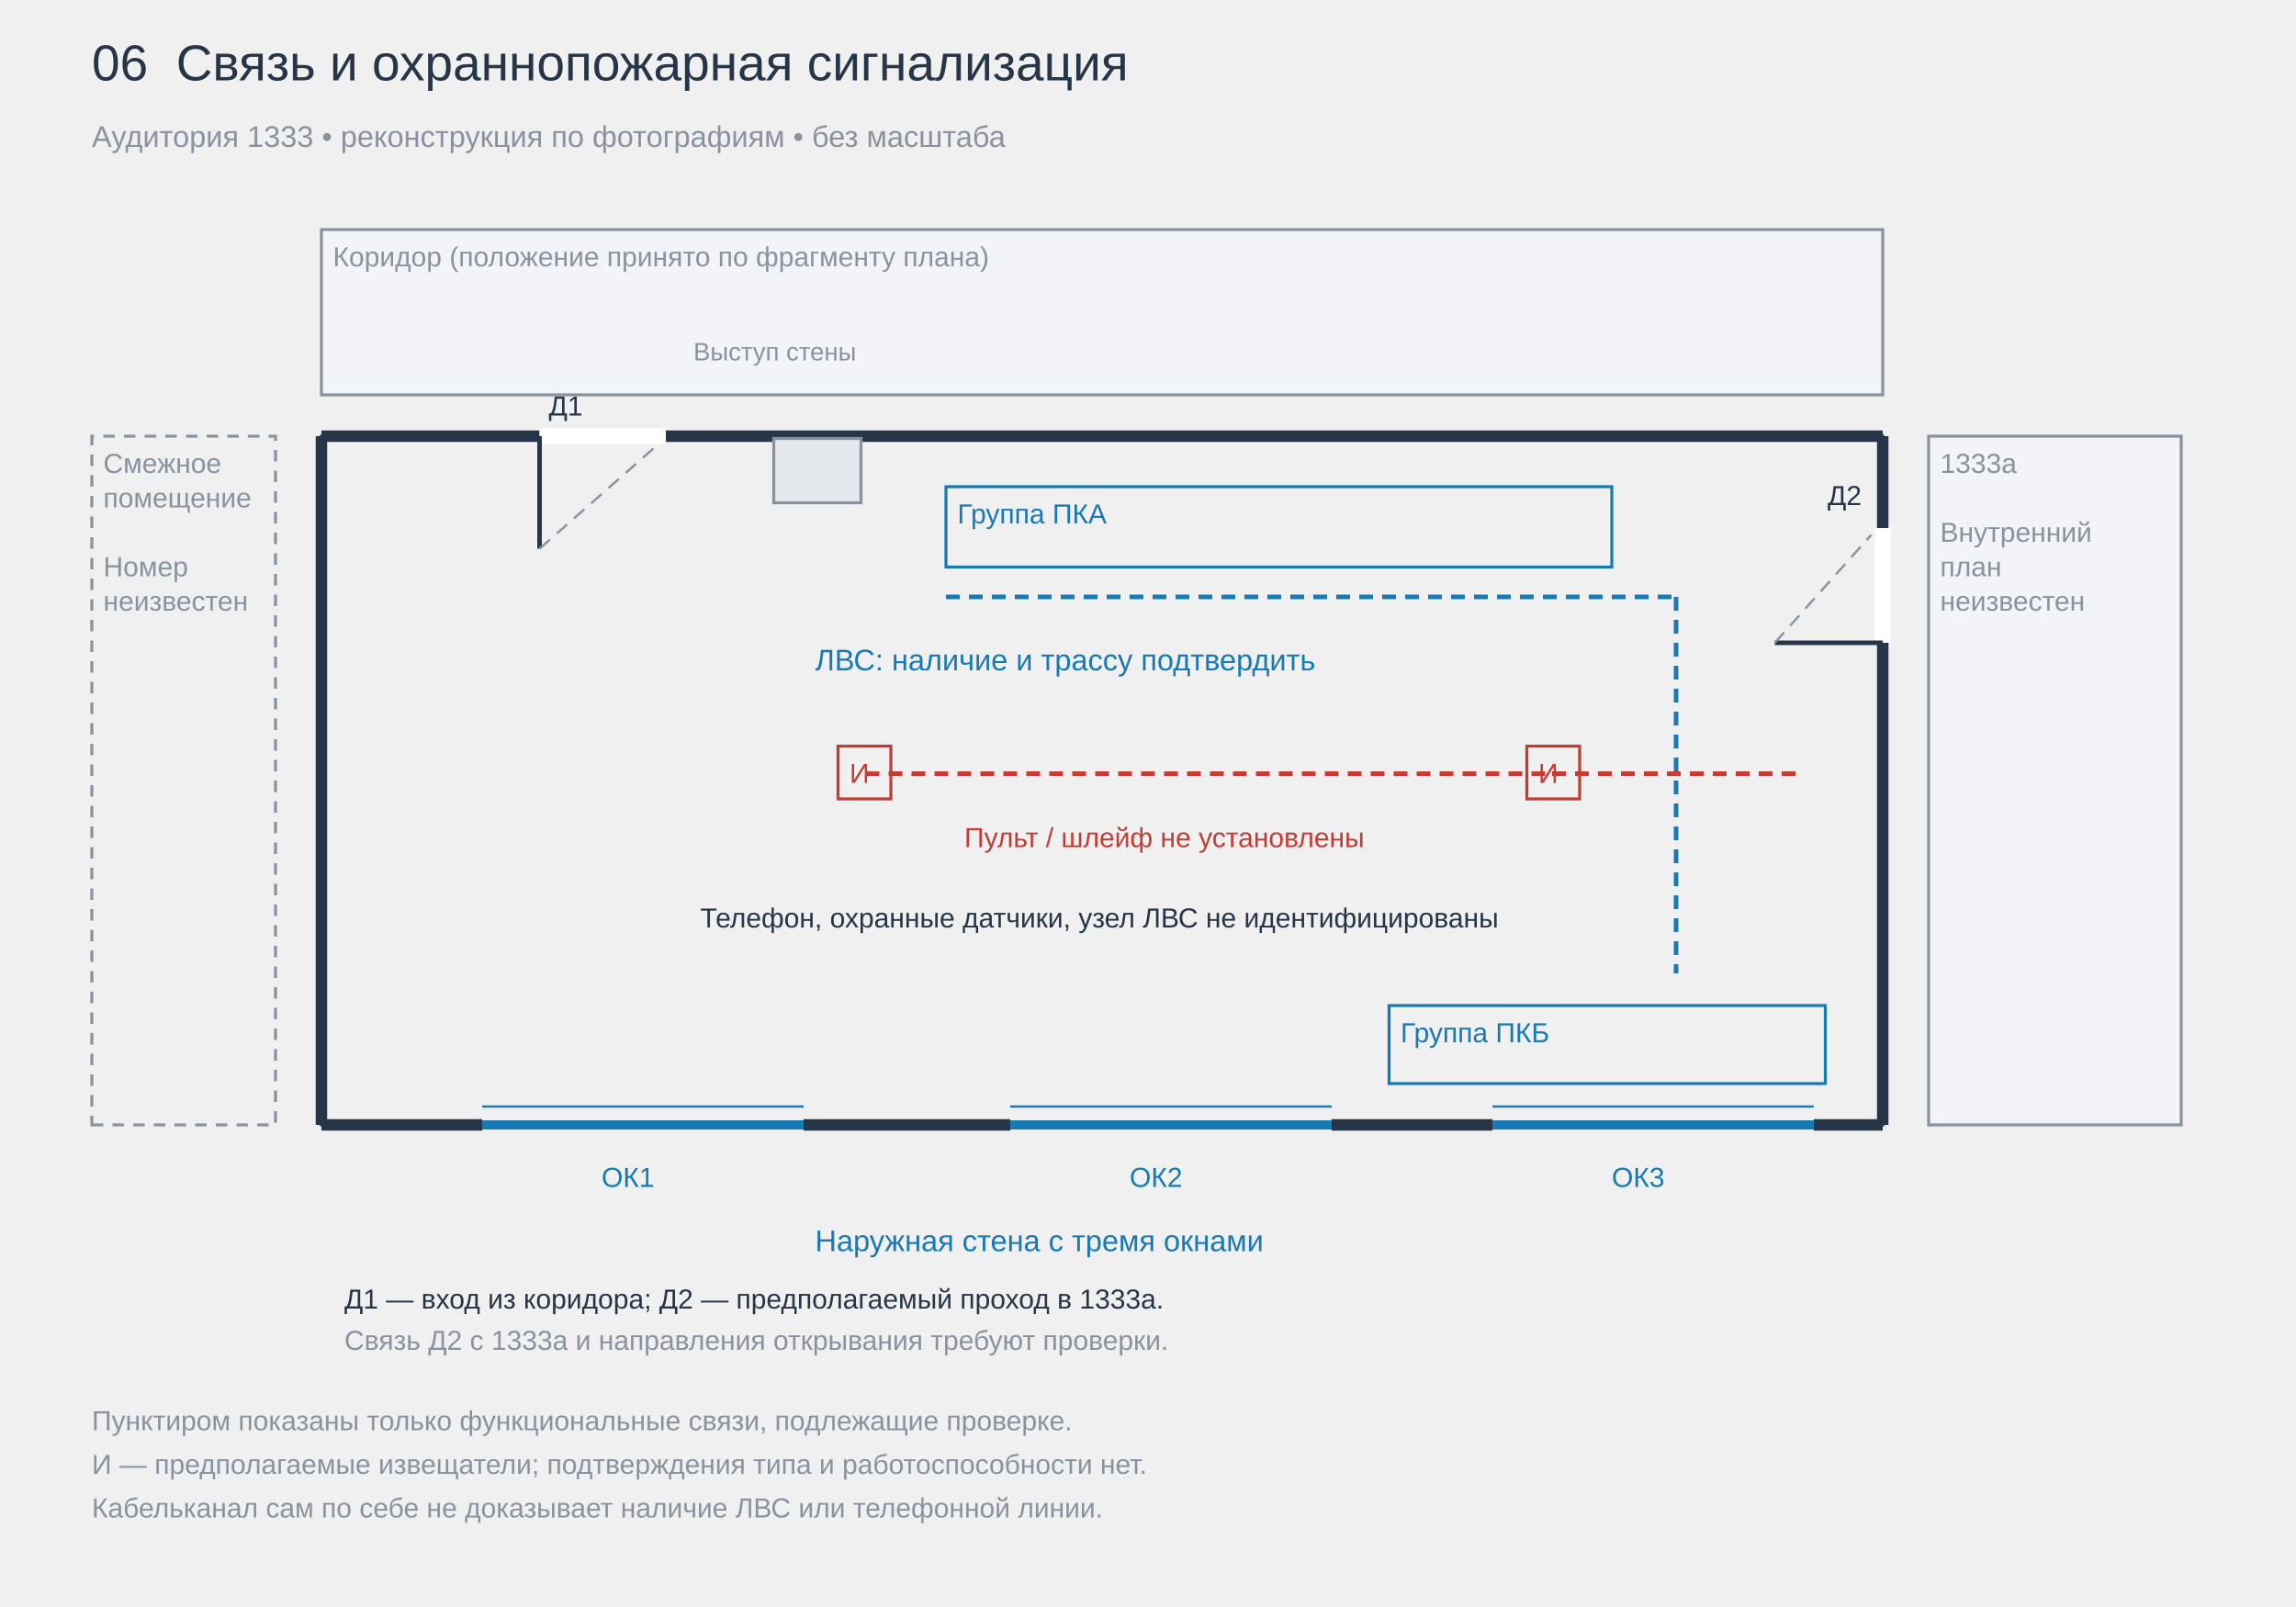
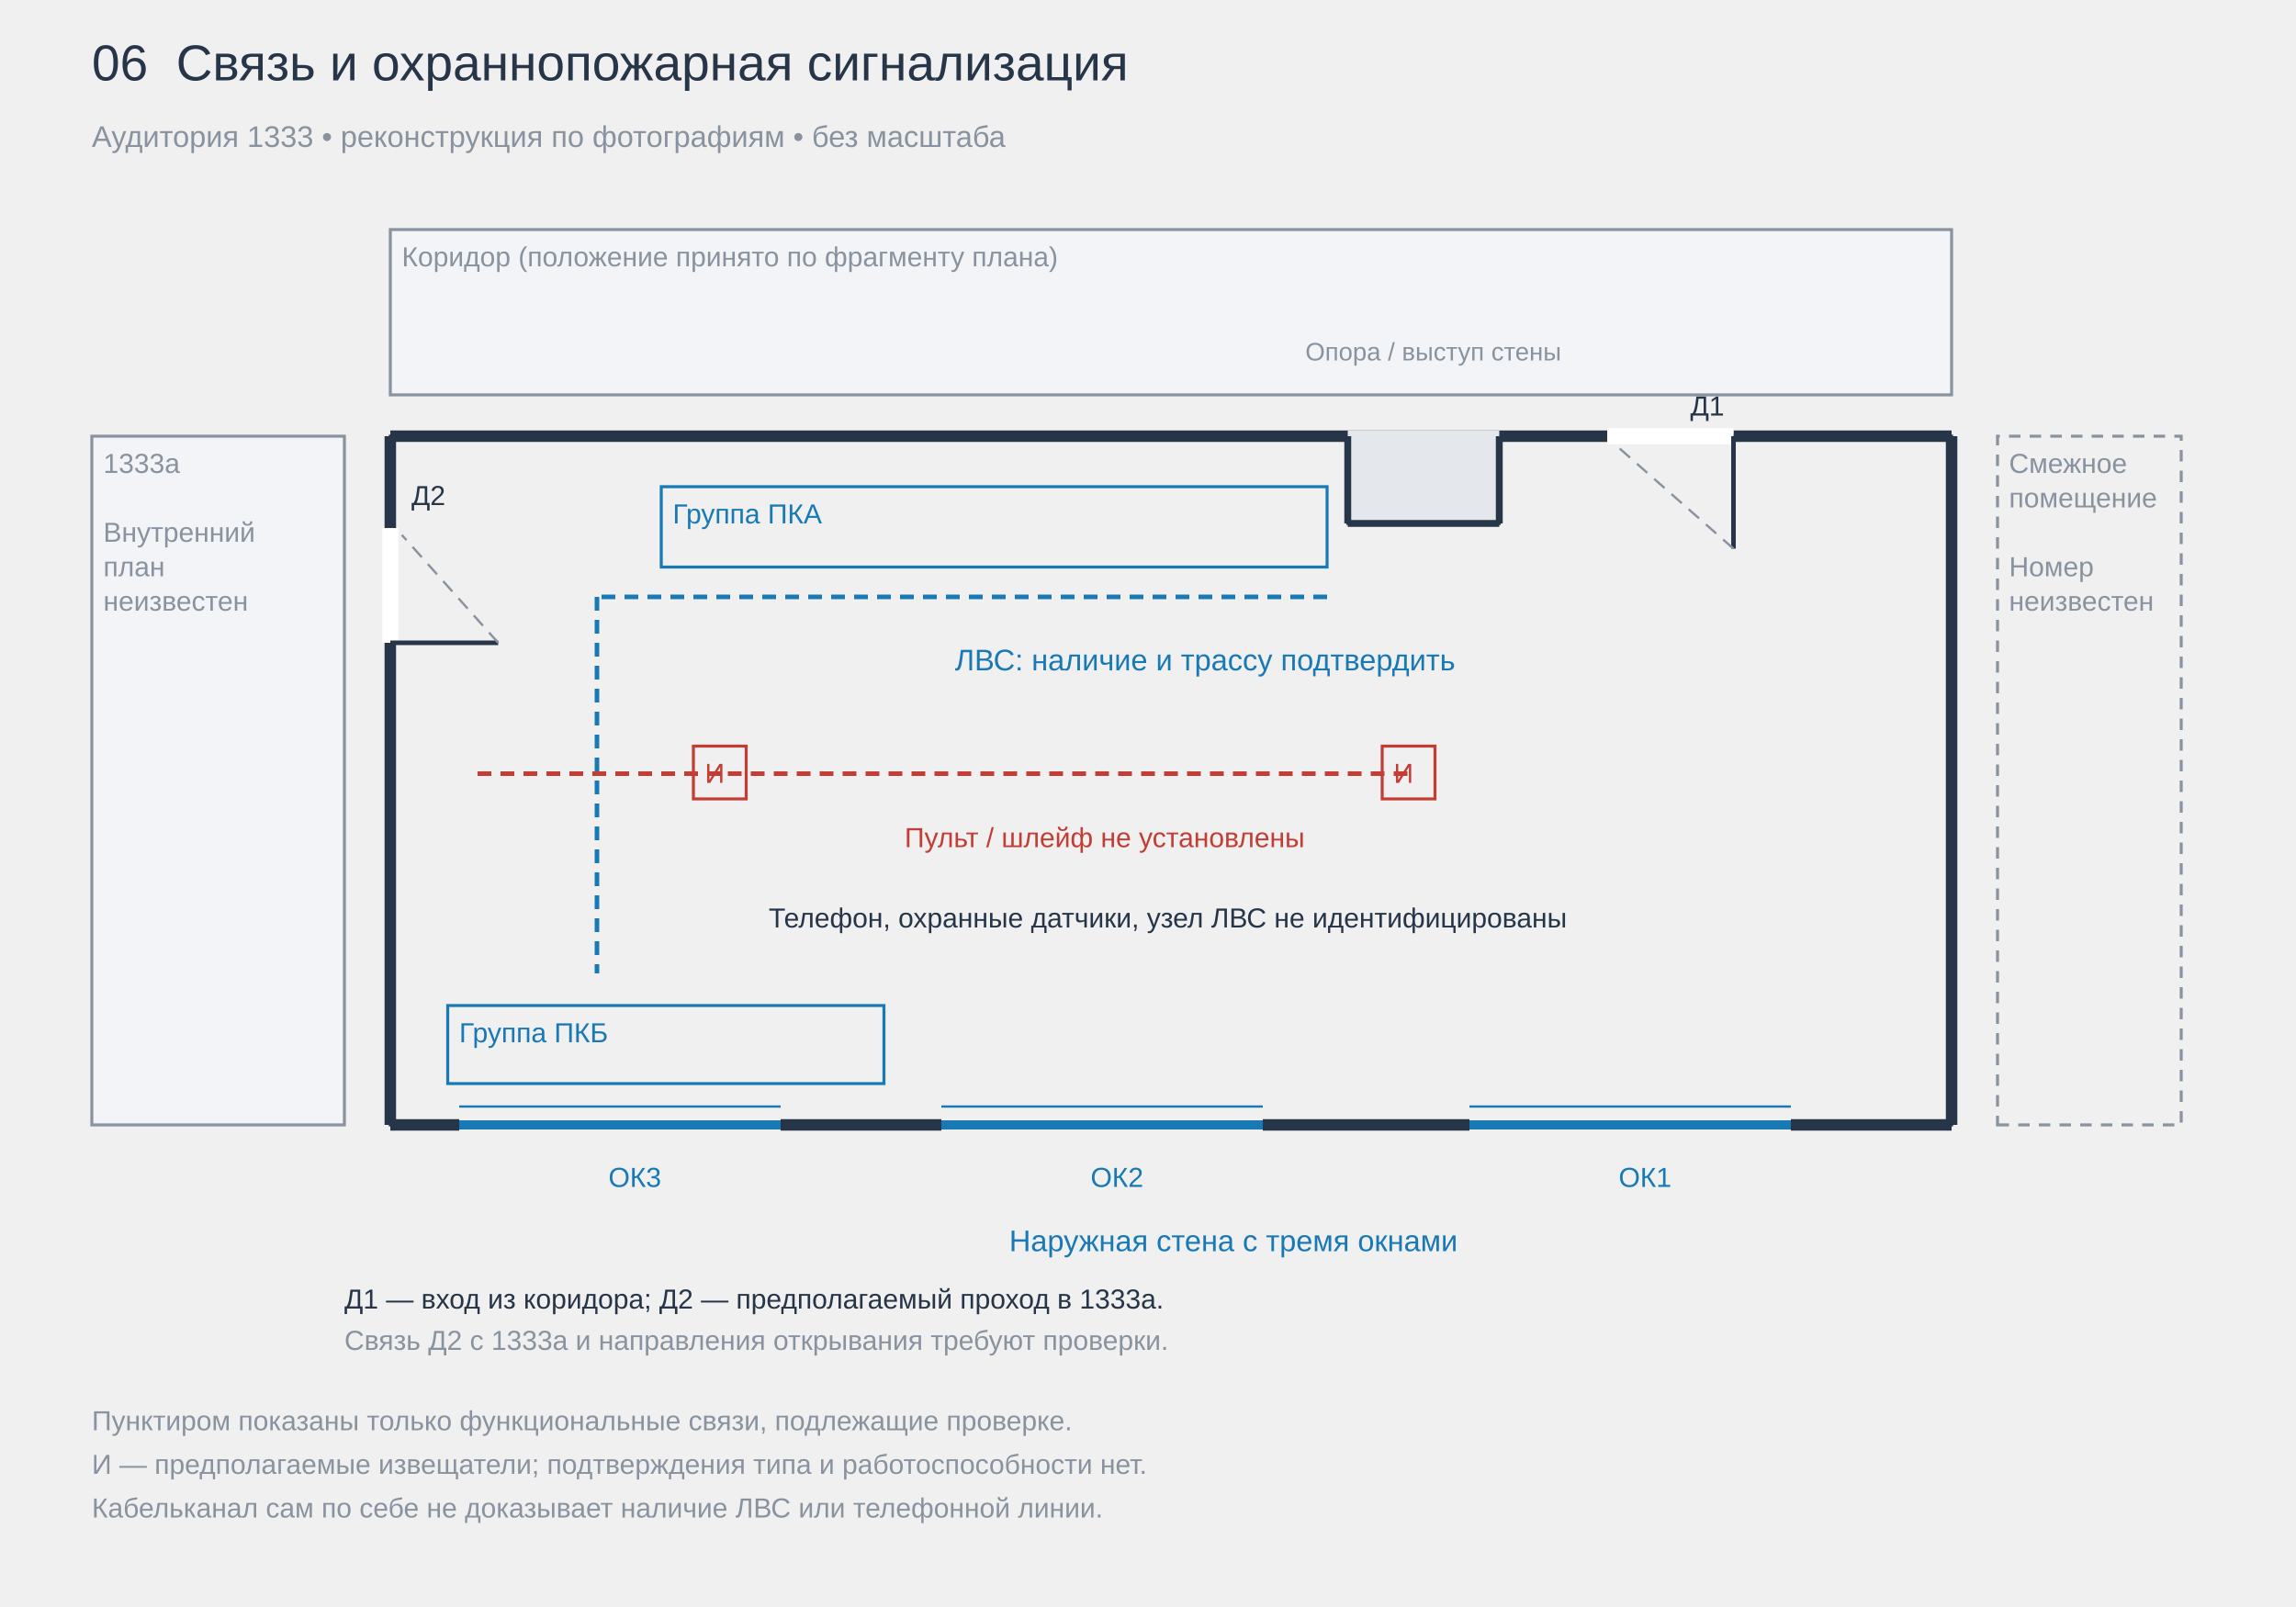
<svg xmlns="http://www.w3.org/2000/svg" version="1.1" width="1000" height="700" viewBox="0 0 1000 700">
  <text fill="#263547" xml:space="preserve" transform="matrix(1 0 -0 1 0 700)" font-size="22" font-family="Arial">
    <tspan y="-665" x="40 52.232 64.464 70.558 76.652 92.536 104.218 116.12 126.196 137.636 143.73 156.006 162.1 174.332 185.332 197.564 209.796 221.94 234.084 246.316 253.642 265.544 277.776 292.472 304.704 316.936 329.08 341.312 353.214 359.308 370.308 382.584 390.592 402.736 414.968 427.794 440.07 450.146 462.378 474.962 487.238">06  Связь и охранно­пожарная сигнализация</tspan>
  </text>
  <text fill="#89939f" xml:space="preserve" transform="matrix(1 0 -0 1 0 700)" font-size="13" font-family="Arial">
    <tspan y="-636" x="40 48.658 55.158 62.737 69.991 75.945 83.173 90.401 97.655 104.688 108.289 115.517 119.846 127.074 134.302 141.53 145.131 149.681 153.282 160.51 167.738 173.419 180.647 187.823 194.323 200.277 207.505 214.005 219.686 227.122 234.376 241.409 245.01 252.043 259.271 262.872 273.558 280.786 286.74 293.968 298.7 305.928 313.156 323.842 331.096 338.129 347.06 350.661 355.211 358.812 366.248 373.476 379.43 383.031 391.962 399.19 405.69 416.116 422.07 429.298 436.734">Аудитория 1­333 • реконструкция по фотографиям • без масштаба</tspan>
  </text>
-   <path transform="matrix(1,0,0,-1,0,700)" d="M140 528H820V600H140Z" fill="#f2f4f7" />
-   <path transform="matrix(1,0,0,-1,0,700)" stroke-width="1.3" stroke-linecap="butt" stroke-miterlimit="10" stroke-linejoin="miter" fill="none" stroke="#89939f" d="M140 528H820V600H140Z" />
+   <path transform="matrix(1,0,0,-1,0,700)" d="M170 528H850V600H170Z" fill="#f2f4f7" />
+   <path transform="matrix(1,0,0,-1,0,700)" stroke-width="1.3" stroke-linecap="butt" stroke-miterlimit="10" stroke-linejoin="miter" fill="none" stroke="#89939f" d="M170 528H850V600H170Z" />
  <text fill="#89939f" xml:space="preserve" transform="matrix(1 0 -0 1 0 700)" font-size="12" font-family="Arial">
-     <tspan y="-584" x="145 151.984 158.656 165.328 172.024 179.02 185.692 192.364 195.688 199.684 206.176 212.848 219.844 226.516 234.532 241.204 247.828 254.524 261.196 264.52 271.012 277.684 284.38 291.004 297.496 302.992 309.664 312.988 319.48 326.152 329.476 339.34 346.012 352.684 357.052 365.296 371.968 378.592 384.088 390.088 393.412 399.904 406.9 413.572 420.196 426.868">Коридор (положение принято по фрагменту плана)</tspan>
+     <tspan y="-584" x="175 181.984 188.656 195.328 202.024 209.02 215.692 222.364 225.688 229.684 236.176 242.848 249.844 256.516 264.532 271.204 277.828 284.524 291.196 294.52 301.012 307.684 314.38 321.004 327.496 332.992 339.664 342.988 349.48 356.152 359.476 369.34 376.012 382.684 387.052 395.296 401.968 408.592 414.088 420.088 423.412 429.904 436.9 443.572 450.196 456.868">Коридор (положение принято по фрагменту плана)</tspan>
  </text>
-   <path transform="matrix(1,0,0,-1,0,700)" d="M840 210H950V510H840Z" fill="#f2f4f7" />
-   <path transform="matrix(1,0,0,-1,0,700)" stroke-width="1.3" stroke-linecap="butt" stroke-miterlimit="10" stroke-linejoin="miter" fill="none" stroke="#89939f" d="M840 210H950V510H840Z" />
+   <path transform="matrix(1,0,0,-1,0,700)" d="M40 210H150V510H40Z" fill="#f2f4f7" />
+   <path transform="matrix(1,0,0,-1,0,700)" stroke-width="1.3" stroke-linecap="butt" stroke-miterlimit="10" stroke-linejoin="miter" fill="none" stroke="#89939f" d="M40 210H150V510H40Z" />
  <text fill="#89939f" xml:space="preserve" transform="matrix(1 0 -0 1 0 700)" font-size="12" font-family="Arial">
-     <tspan y="-494" x="845 851.672 855.668 862.34 869.012 875.684">1­333а</tspan>
+     <tspan y="-494" x="45 51.672 55.668 62.34 69.012 75.684">1­333а</tspan>
  </text>
  <text fill="#89939f" xml:space="preserve" transform="matrix(1 0 -0 1 0 700)" font-size="12" font-family="Arial">
-     <tspan y="-464" x="845 852.992 859.616 865.616 871.112 877.784 884.456 891.08 897.704 904.4">Внутренний</tspan>
+     <tspan y="-464" x="45 52.992 59.616 65.616 71.112 77.784 84.456 91.08 97.704 104.4">Внутренний</tspan>
  </text>
  <text fill="#89939f" xml:space="preserve" transform="matrix(1 0 -0 1 0 700)" font-size="12" font-family="Arial">
-     <tspan y="-449" x="845 851.492 858.488 865.16">план</tspan>
-   </text>
-   <text fill="#89939f" xml:space="preserve" transform="matrix(1 0 -0 1 0 700)" font-size="12" font-family="Arial">
-     <tspan y="-434" x="845 851.624 858.296 864.992 870.488 876.86 883.532 889.532 895.028 901.7">неизвестен</tspan>
-   </text>
-   <path transform="matrix(1,0,0,-1,0,700)" stroke-width="1.3" stroke-linecap="butt" stroke-dasharray="5,4" stroke-miterlimit="10" stroke-linejoin="miter" fill="none" stroke="#89939f" d="M40 210H120V510H40Z" />
-   <text fill="#89939f" xml:space="preserve" transform="matrix(1 0 -0 1 0 700)" font-size="12" font-family="Arial">
-     <tspan y="-494" x="45 53.664 61.908 68.58 76.596 83.22 89.892">Смежное</tspan>
-   </text>
-   <text fill="#89939f" xml:space="preserve" transform="matrix(1 0 -0 1 0 700)" font-size="12" font-family="Arial">
-     <tspan y="-479" x="45 51.492 58.164 66.408 73.08 82.944 89.616 96.24 102.936">помещение</tspan>
-   </text>
-   <text fill="#89939f" xml:space="preserve" transform="matrix(1 0 -0 1 0 700)" font-size="12" font-family="Arial">
-     <tspan y="-449" x="45 53.664 60.336 68.58 75.252">Номер</tspan>
+     <tspan y="-449" x="45 51.492 58.488 65.16">план</tspan>
  </text>
  <text fill="#89939f" xml:space="preserve" transform="matrix(1 0 -0 1 0 700)" font-size="12" font-family="Arial">
    <tspan y="-434" x="45 51.624 58.296 64.992 70.488 76.86 83.532 89.532 95.028 101.7">неизвестен</tspan>
  </text>
-   <path transform="matrix(1,0,0,-1,0,700)" stroke-width="1.3" stroke-linecap="butt" stroke-miterlimit="10" stroke-linejoin="miter" fill="none" stroke="#263547" d="M140 210H820V510H140Z" />
-   <path transform="matrix(1,0,0,-1,0,700)" stroke-width="5" stroke-linecap="butt" stroke-miterlimit="10" stroke-linejoin="miter" fill="none" stroke="#263547" d="M140 510H235" />
-   <path transform="matrix(1,0,0,-1,0,700)" stroke-width="5" stroke-linecap="butt" stroke-miterlimit="10" stroke-linejoin="miter" fill="none" stroke="#263547" d="M290 510H820" />
-   <path transform="matrix(1,0,0,-1,0,700)" stroke-width="5" stroke-linecap="butt" stroke-miterlimit="10" stroke-linejoin="miter" fill="none" stroke="#263547" d="M140 510V210" />
-   <path transform="matrix(1,0,0,-1,0,700)" stroke-width="5" stroke-linecap="butt" stroke-miterlimit="10" stroke-linejoin="miter" fill="none" stroke="#263547" d="M820 510V470" />
-   <path transform="matrix(1,0,0,-1,0,700)" stroke-width="5" stroke-linecap="butt" stroke-miterlimit="10" stroke-linejoin="miter" fill="none" stroke="#263547" d="M820 420V210" />
-   <path transform="matrix(1,0,0,-1,0,700)" stroke-width="5" stroke-linecap="butt" stroke-miterlimit="10" stroke-linejoin="miter" fill="none" stroke="#263547" d="M140 210H210" />
-   <path transform="matrix(1,0,0,-1,0,700)" stroke-width="5" stroke-linecap="butt" stroke-miterlimit="10" stroke-linejoin="miter" fill="none" stroke="#263547" d="M350 210H440" />
-   <path transform="matrix(1,0,0,-1,0,700)" stroke-width="5" stroke-linecap="butt" stroke-miterlimit="10" stroke-linejoin="miter" fill="none" stroke="#263547" d="M580 210H650" />
-   <path transform="matrix(1,0,0,-1,0,700)" stroke-width="5" stroke-linecap="butt" stroke-miterlimit="10" stroke-linejoin="miter" fill="none" stroke="#263547" d="M790 210H820" />
-   <path transform="matrix(1,0,0,-1,0,700)" stroke-width="7" stroke-linecap="butt" stroke-miterlimit="10" stroke-linejoin="miter" fill="none" stroke="#ffffff" d="M235 510H290" />
-   <path transform="matrix(1,0,0,-1,0,700)" stroke-width="7" stroke-linecap="butt" stroke-miterlimit="10" stroke-linejoin="miter" fill="none" stroke="#ffffff" d="M820 470V420" />
-   <path transform="matrix(1,0,0,-1,0,700)" stroke-width="2" stroke-linecap="butt" stroke-miterlimit="10" stroke-linejoin="miter" fill="none" stroke="#263547" d="M235 510V461" />
-   <path transform="matrix(1,0,0,-1,0,700)" stroke-width="1" stroke-linecap="butt" stroke-dasharray="6,4" stroke-miterlimit="10" stroke-linejoin="miter" fill="none" stroke="#89939f" d="M235 461 285 505" />
+   <path transform="matrix(1,0,0,-1,0,700)" stroke-width="1.3" stroke-linecap="butt" stroke-dasharray="5,4" stroke-miterlimit="10" stroke-linejoin="miter" fill="none" stroke="#89939f" d="M870 210H950V510H870Z" />
+   <text fill="#89939f" xml:space="preserve" transform="matrix(1 0 -0 1 0 700)" font-size="12" font-family="Arial">
+     <tspan y="-494" x="875 883.664 891.908 898.58 906.596 913.22 919.892">Смежное</tspan>
+   </text>
+   <text fill="#89939f" xml:space="preserve" transform="matrix(1 0 -0 1 0 700)" font-size="12" font-family="Arial">
+     <tspan y="-479" x="875 881.492 888.164 896.408 903.08 912.944 919.616 926.24 932.936">помещение</tspan>
+   </text>
+   <text fill="#89939f" xml:space="preserve" transform="matrix(1 0 -0 1 0 700)" font-size="12" font-family="Arial">
+     <tspan y="-449" x="875 883.664 890.336 898.58 905.252">Номер</tspan>
+   </text>
+   <text fill="#89939f" xml:space="preserve" transform="matrix(1 0 -0 1 0 700)" font-size="12" font-family="Arial">
+     <tspan y="-434" x="875 881.624 888.296 894.992 900.488 906.86 913.532 919.532 925.028 931.7">неизвестен</tspan>
+   </text>
+   <path transform="matrix(1,0,0,-1,0,700)" stroke-width="1.3" stroke-linecap="butt" stroke-miterlimit="10" stroke-linejoin="miter" fill="none" stroke="#263547" d="M170 210H850V510H170Z" />
+   <path transform="matrix(1,0,0,-1,0,700)" stroke-width="5" stroke-linecap="butt" stroke-miterlimit="10" stroke-linejoin="miter" fill="none" stroke="#263547" d="M850 510H755" />
+   <path transform="matrix(1,0,0,-1,0,700)" stroke-width="5" stroke-linecap="butt" stroke-miterlimit="10" stroke-linejoin="miter" fill="none" stroke="#263547" d="M700 510H170" />
+   <path transform="matrix(1,0,0,-1,0,700)" stroke-width="5" stroke-linecap="butt" stroke-miterlimit="10" stroke-linejoin="miter" fill="none" stroke="#263547" d="M850 510V210" />
+   <path transform="matrix(1,0,0,-1,0,700)" stroke-width="5" stroke-linecap="butt" stroke-miterlimit="10" stroke-linejoin="miter" fill="none" stroke="#263547" d="M170 510V470" />
+   <path transform="matrix(1,0,0,-1,0,700)" stroke-width="5" stroke-linecap="butt" stroke-miterlimit="10" stroke-linejoin="miter" fill="none" stroke="#263547" d="M170 420V210" />
+   <path transform="matrix(1,0,0,-1,0,700)" stroke-width="5" stroke-linecap="butt" stroke-miterlimit="10" stroke-linejoin="miter" fill="none" stroke="#263547" d="M850 210H780" />
+   <path transform="matrix(1,0,0,-1,0,700)" stroke-width="5" stroke-linecap="butt" stroke-miterlimit="10" stroke-linejoin="miter" fill="none" stroke="#263547" d="M640 210H550" />
+   <path transform="matrix(1,0,0,-1,0,700)" stroke-width="5" stroke-linecap="butt" stroke-miterlimit="10" stroke-linejoin="miter" fill="none" stroke="#263547" d="M410 210H340" />
+   <path transform="matrix(1,0,0,-1,0,700)" stroke-width="5" stroke-linecap="butt" stroke-miterlimit="10" stroke-linejoin="miter" fill="none" stroke="#263547" d="M200 210H170" />
+   <path transform="matrix(1,0,0,-1,0,700)" stroke-width="7" stroke-linecap="butt" stroke-miterlimit="10" stroke-linejoin="miter" fill="none" stroke="#ffffff" d="M755 510H700" />
+   <path transform="matrix(1,0,0,-1,0,700)" stroke-width="7" stroke-linecap="butt" stroke-miterlimit="10" stroke-linejoin="miter" fill="none" stroke="#ffffff" d="M170 470V420" />
+   <path transform="matrix(1,0,0,-1,0,700)" stroke-width="2" stroke-linecap="butt" stroke-miterlimit="10" stroke-linejoin="miter" fill="none" stroke="#263547" d="M755 510V461" />
+   <path transform="matrix(1,0,0,-1,0,700)" stroke-width="1" stroke-linecap="butt" stroke-dasharray="6,4" stroke-miterlimit="10" stroke-linejoin="miter" fill="none" stroke="#89939f" d="M755 461 705 505" />
  <text fill="#263547" xml:space="preserve" transform="matrix(1 0 -0 1 0 700)" font-size="12" font-family="Arial">
-     <tspan y="-519" x="239 247.124">Д1</tspan>
+     <tspan y="-519" x="736.199 744.323">Д1</tspan>
  </text>
-   <path transform="matrix(1,0,0,-1,0,700)" stroke-width="2" stroke-linecap="butt" stroke-miterlimit="10" stroke-linejoin="miter" fill="none" stroke="#263547" d="M820 420H773" />
-   <path transform="matrix(1,0,0,-1,0,700)" stroke-width="1" stroke-linecap="butt" stroke-dasharray="6,4" stroke-miterlimit="10" stroke-linejoin="miter" fill="none" stroke="#89939f" d="M773 420 815 467" />
+   <path transform="matrix(1,0,0,-1,0,700)" stroke-width="2" stroke-linecap="butt" stroke-miterlimit="10" stroke-linejoin="miter" fill="none" stroke="#263547" d="M170 420H217" />
+   <path transform="matrix(1,0,0,-1,0,700)" stroke-width="1" stroke-linecap="butt" stroke-dasharray="6,4" stroke-miterlimit="10" stroke-linejoin="miter" fill="none" stroke="#89939f" d="M217 420 175 467" />
  <text fill="#263547" xml:space="preserve" transform="matrix(1 0 -0 1 0 700)" font-size="12" font-family="Arial">
-     <tspan y="-480" x="796 804.124">Д2</tspan>
+     <tspan y="-480" x="179.199 187.323">Д2</tspan>
  </text>
-   <path transform="matrix(1,0,0,-1,0,700)" stroke-width="4" stroke-linecap="butt" stroke-miterlimit="10" stroke-linejoin="miter" fill="none" stroke="#1879b5" d="M210 210H350" />
-   <path transform="matrix(1,0,0,-1,0,700)" stroke-width="1" stroke-linecap="butt" stroke-miterlimit="10" stroke-linejoin="miter" fill="none" stroke="#1879b5" d="M210 218H350" />
+   <path transform="matrix(1,0,0,-1,0,700)" stroke-width="4" stroke-linecap="butt" stroke-miterlimit="10" stroke-linejoin="miter" fill="none" stroke="#1879b5" d="M780 210H640" />
+   <path transform="matrix(1,0,0,-1,0,700)" stroke-width="1" stroke-linecap="butt" stroke-miterlimit="10" stroke-linejoin="miter" fill="none" stroke="#1879b5" d="M780 218H640" />
  <text fill="#1879b5" xml:space="preserve" transform="matrix(1 0 -0 1 0 700)" font-size="12" font-family="Arial">
-     <tspan y="-183" x="262 271.324 278.308">ОК1</tspan>
+     <tspan y="-183" x="705.002 714.326 721.31">ОК1</tspan>
  </text>
-   <path transform="matrix(1,0,0,-1,0,700)" stroke-width="4" stroke-linecap="butt" stroke-miterlimit="10" stroke-linejoin="miter" fill="none" stroke="#1879b5" d="M440 210H580" />
-   <path transform="matrix(1,0,0,-1,0,700)" stroke-width="1" stroke-linecap="butt" stroke-miterlimit="10" stroke-linejoin="miter" fill="none" stroke="#1879b5" d="M440 218H580" />
+   <path transform="matrix(1,0,0,-1,0,700)" stroke-width="4" stroke-linecap="butt" stroke-miterlimit="10" stroke-linejoin="miter" fill="none" stroke="#1879b5" d="M550 210H410" />
+   <path transform="matrix(1,0,0,-1,0,700)" stroke-width="1" stroke-linecap="butt" stroke-miterlimit="10" stroke-linejoin="miter" fill="none" stroke="#1879b5" d="M550 218H410" />
  <text fill="#1879b5" xml:space="preserve" transform="matrix(1 0 -0 1 0 700)" font-size="12" font-family="Arial">
-     <tspan y="-183" x="492 501.324 508.308">ОК2</tspan>
+     <tspan y="-183" x="475.002 484.326 491.31">ОК2</tspan>
  </text>
-   <path transform="matrix(1,0,0,-1,0,700)" stroke-width="4" stroke-linecap="butt" stroke-miterlimit="10" stroke-linejoin="miter" fill="none" stroke="#1879b5" d="M650 210H790" />
-   <path transform="matrix(1,0,0,-1,0,700)" stroke-width="1" stroke-linecap="butt" stroke-miterlimit="10" stroke-linejoin="miter" fill="none" stroke="#1879b5" d="M650 218H790" />
+   <path transform="matrix(1,0,0,-1,0,700)" stroke-width="4" stroke-linecap="butt" stroke-miterlimit="10" stroke-linejoin="miter" fill="none" stroke="#1879b5" d="M340 210H200" />
+   <path transform="matrix(1,0,0,-1,0,700)" stroke-width="1" stroke-linecap="butt" stroke-miterlimit="10" stroke-linejoin="miter" fill="none" stroke="#1879b5" d="M340 218H200" />
  <text fill="#1879b5" xml:space="preserve" transform="matrix(1 0 -0 1 0 700)" font-size="12" font-family="Arial">
-     <tspan y="-183" x="702 711.324 718.308">ОК3</tspan>
+     <tspan y="-183" x="265.002 274.326 281.31">ОК3</tspan>
  </text>
  <text fill="#1879b5" xml:space="preserve" transform="matrix(1 0 -0 1 0 700)" font-size="13" font-family="Arial">
-     <tspan y="-155" x="355 364.386 371.614 378.842 385.342 394.026 401.202 408.43 415.463 419.064 425.564 431.518 438.746 445.922 453.15 456.751 463.251 466.852 472.806 480.034 487.262 496.193 503.226 506.827 514.055 519.736 526.912 534.14 543.071">Наружная стена с тремя окнами</tspan>
+     <tspan y="-155" x="439.549 448.935 456.163 463.391 469.891 478.575 485.751 492.979 500.012 503.613 510.113 516.067 523.295 530.471 537.699 541.3 547.8 551.401 557.355 564.583 571.811 580.742 587.775 591.376 598.605 604.285 611.462 618.69 627.621">Наружная стена с тремя окнами</tspan>
  </text>
-   <path transform="matrix(1,0,0,-1,0,700)" d="M337 481H375V509H337Z" fill="#e4e7eb" />
-   <path transform="matrix(1,0,0,-1,0,700)" stroke-width="1.3" stroke-linecap="butt" stroke-miterlimit="10" stroke-linejoin="miter" fill="none" stroke="#89939f" d="M337 481H375V509H337Z" />
+   <path transform="matrix(1,0,0,-1,0,700)" d="M587 472H653V510H587Z" fill="#e4e7eb" />
+   <path transform="matrix(1,0,0,-1,0,700)" stroke-width="1.3" stroke-linecap="butt" stroke-miterlimit="10" stroke-linejoin="miter" fill="none" stroke="#263547" d="M587 472H653V510H587Z" />
+   <path transform="matrix(1,0,0,-1,0,700)" stroke-width="5" stroke-linecap="butt" stroke-miterlimit="10" stroke-linejoin="miter" fill="none" stroke="#e4e7eb" d="M653 510H587" />
+   <path transform="matrix(1,0,0,-1,0,700)" stroke-width="3" stroke-linecap="butt" stroke-miterlimit="10" stroke-linejoin="miter" fill="none" stroke="#263547" d="M653 510V472" />
+   <path transform="matrix(1,0,0,-1,0,700)" stroke-width="3" stroke-linecap="butt" stroke-miterlimit="10" stroke-linejoin="miter" fill="none" stroke="#263547" d="M653 472H587" />
+   <path transform="matrix(1,0,0,-1,0,700)" stroke-width="3" stroke-linecap="butt" stroke-miterlimit="10" stroke-linejoin="miter" fill="none" stroke="#263547" d="M587 472V510" />
  <text fill="#89939f" xml:space="preserve" transform="matrix(1 0 -0 1 0 700)" font-size="11" font-family="Arial">
-     <tspan y="-543" x="302 309.326 317.224 322.724 327.762 333.262 339.213 342.26 347.76 352.798 358.914 364.986">Выступ стены</tspan>
+     <tspan y="-543" x="568.528 577.075 583.026 589.142 595.258 601.374 604.421 607.468 610.515 616.356 624.254 629.754 634.792 640.292 646.243 649.29 654.79 659.828 665.944 672.016">Опора / выступ стены</tspan>
  </text>
  <text fill="#263547" xml:space="preserve" transform="matrix(1 0 -0 1 0 700)" font-size="12" font-family="Arial">
    <tspan y="-130" x="150 158.124 164.796 168.12 180.12 183.444 189.816 195.816 202.488 209.484 212.808 219.504 225 228.324 233.568 240.24 246.912 253.608 260.604 267.276 273.948 280.62 283.944 287.268 295.392 302.064 305.388 317.388 320.712 327.204 333.876 340.548 347.544 354.036 360.708 367.704 374.376 378.744 385.416 392.088 400.332 408.948 415.644 418.968 425.46 432.132 438.804 444.804 451.476 458.472 461.796 468.168 471.492 478.164 482.16 488.832 495.504 502.176 508.848">Д1 — вход из коридора; Д2 — предполагаемый проход в 1­333а.</tspan>
  </text>
  <text fill="#89939f" xml:space="preserve" transform="matrix(1 0 -0 1 0 700)" font-size="12" font-family="Arial">
    <tspan y="-112" x="150 158.664 165.036 171.528 177.024 183.264 186.588 194.712 201.384 204.708 210.708 214.032 220.704 224.7 231.372 238.044 244.716 251.388 254.712 261.408 264.732 271.356 278.028 284.52 291.192 297.864 304.236 311.232 317.904 324.528 331.224 337.716 341.04 347.712 353.208 358.452 365.124 373.74 380.112 386.784 393.408 400.104 406.596 409.92 415.416 422.088 428.76 435.624 441.624 450.624 456.12 459.444 465.936 472.608 479.28 485.652 492.324 498.996 504.24 510.936">Связь Д2 с 1­333а и направления открывания требуют проверки.</tspan>
  </text>
-   <path transform="matrix(1,0,0,-1,0,700)" stroke-width="1.3" stroke-linecap="butt" stroke-miterlimit="10" stroke-linejoin="miter" fill="none" stroke="#1879b5" d="M412 453H702V488H412Z" />
+   <path transform="matrix(1,0,0,-1,0,700)" stroke-width="1.3" stroke-linecap="butt" stroke-miterlimit="10" stroke-linejoin="miter" fill="none" stroke="#1879b5" d="M288 453H578V488H288Z" />
  <text fill="#1879b5" xml:space="preserve" transform="matrix(1 0 -0 1 0 700)" font-size="12" font-family="Arial">
-     <tspan y="-472" x="417 423.492 430.164 436.164 442.656 449.148 455.82 459.144 467.76 474.744 478.74">Группа ПК­A</tspan>
+     <tspan y="-472" x="293 299.492 306.164 312.164 318.656 325.148 331.82 335.144 343.76 350.744 354.74">Группа ПК­A</tspan>
  </text>
-   <path transform="matrix(1,0,0,-1,0,700)" stroke-width="1.3" stroke-linecap="butt" stroke-miterlimit="10" stroke-linejoin="miter" fill="none" stroke="#1879b5" d="M605 228H795V262H605Z" />
+   <path transform="matrix(1,0,0,-1,0,700)" stroke-width="1.3" stroke-linecap="butt" stroke-miterlimit="10" stroke-linejoin="miter" fill="none" stroke="#1879b5" d="M195 228H385V262H195Z" />
  <text fill="#1879b5" xml:space="preserve" transform="matrix(1 0 -0 1 0 700)" font-size="12" font-family="Arial">
-     <tspan y="-246" x="610 616.492 623.164 629.164 635.656 642.148 648.82 652.144 660.76 667.744 671.74">Группа ПК­Б</tspan>
+     <tspan y="-246" x="200 206.492 213.164 219.164 225.656 232.148 238.82 242.144 250.76 257.744 261.74">Группа ПК­Б</tspan>
  </text>
-   <path transform="matrix(1,0,0,-1,0,700)" stroke-width="2" stroke-linecap="butt" stroke-dasharray="6,4" stroke-miterlimit="10" stroke-linejoin="miter" fill="none" stroke="#1879b5" d="M412 440H730" />
-   <path transform="matrix(1,0,0,-1,0,700)" stroke-width="2" stroke-linecap="butt" stroke-dasharray="6,4" stroke-miterlimit="10" stroke-linejoin="miter" fill="none" stroke="#1879b5" d="M730 440V276" />
+   <path transform="matrix(1,0,0,-1,0,700)" stroke-width="2" stroke-linecap="butt" stroke-dasharray="6,4" stroke-miterlimit="10" stroke-linejoin="miter" fill="none" stroke="#1879b5" d="M578 440H260" />
+   <path transform="matrix(1,0,0,-1,0,700)" stroke-width="2" stroke-linecap="butt" stroke-dasharray="6,4" stroke-miterlimit="10" stroke-linejoin="miter" fill="none" stroke="#1879b5" d="M260 440V276" />
  <text fill="#1879b5" xml:space="preserve" transform="matrix(1 0 -0 1 0 700)" font-size="13" font-family="Arial">
-     <tspan y="-408" x="355 363.528 372.186 381.572 385.173 388.774 395.95 403.178 410.757 418.011 424.771 432.025 439.253 442.854 450.108 453.709 459.663 466.891 474.119 480.619 487.119 493.619 497.22 504.253 511.481 519.06 525.014 531.917 539.145 546.373 553.952 561.206 567.16">ЛВС: наличие и трассу подтвердить</tspan>
+     <tspan y="-408" x="415.904 424.432 433.09 442.476 446.077 449.678 456.854 464.082 471.661 478.915 485.675 492.929 500.157 503.758 511.012 514.613 520.567 527.795 535.023 541.523 548.023 554.523 558.124 565.157 572.385 579.964 585.918 592.821 600.049 607.277 614.856 622.111 628.064">ЛВС: наличие и трассу подтвердить</tspan>
  </text>
-   <path transform="matrix(1,0,0,-1,0,700)" stroke-width="1.3" stroke-linecap="butt" stroke-miterlimit="10" stroke-linejoin="miter" fill="none" stroke="#c33d35" d="M365 352H388V375H365Z" />
+   <path transform="matrix(1,0,0,-1,0,700)" stroke-width="1.3" stroke-linecap="butt" stroke-miterlimit="10" stroke-linejoin="miter" fill="none" stroke="#c33d35" d="M602 352H625V375H602Z" />
  <text fill="#c33d35" xml:space="preserve" transform="matrix(1 0 -0 1 0 700)" font-size="12" font-family="Arial">
-     <tspan y="-359" x="370">И</tspan>
+     <tspan y="-359" x="607">И</tspan>
  </text>
-   <path transform="matrix(1,0,0,-1,0,700)" stroke-width="1.3" stroke-linecap="butt" stroke-miterlimit="10" stroke-linejoin="miter" fill="none" stroke="#c33d35" d="M665 352H688V375H665Z" />
+   <path transform="matrix(1,0,0,-1,0,700)" stroke-width="1.3" stroke-linecap="butt" stroke-miterlimit="10" stroke-linejoin="miter" fill="none" stroke="#c33d35" d="M302 352H325V375H302Z" />
  <text fill="#c33d35" xml:space="preserve" transform="matrix(1 0 -0 1 0 700)" font-size="12" font-family="Arial">
-     <tspan y="-359" x="670">И</tspan>
+     <tspan y="-359" x="307">И</tspan>
  </text>
-   <path transform="matrix(1,0,0,-1,0,700)" stroke-width="2" stroke-linecap="butt" stroke-dasharray="6,4" stroke-miterlimit="10" stroke-linejoin="miter" fill="none" stroke="#c33d35" d="M377 363H676" />
-   <path transform="matrix(1,0,0,-1,0,700)" stroke-width="2" stroke-linecap="butt" stroke-dasharray="6,4" stroke-miterlimit="10" stroke-linejoin="miter" fill="none" stroke="#c33d35" d="M676 363H786" />
+   <path transform="matrix(1,0,0,-1,0,700)" stroke-width="2" stroke-linecap="butt" stroke-dasharray="6,4" stroke-miterlimit="10" stroke-linejoin="miter" fill="none" stroke="#c33d35" d="M613 363H314" />
+   <path transform="matrix(1,0,0,-1,0,700)" stroke-width="2" stroke-linecap="butt" stroke-dasharray="6,4" stroke-miterlimit="10" stroke-linejoin="miter" fill="none" stroke="#c33d35" d="M314 363H204" />
  <text fill="#c33d35" xml:space="preserve" transform="matrix(1 0 -0 1 0 700)" font-size="12" font-family="Arial">
-     <tspan y="-331" x="420 428.616 434.616 441.612 447.852 453.348 456.672 459.996 463.32 472.944 479.94 486.612 493.308 503.172 506.496 513.12 519.792 523.116 529.116 535.116 540.612 547.284 553.908 560.58 566.952 573.948 580.62 587.244">Пульт / шлейф не установлены</tspan>
+     <tspan y="-331" x="394.002 402.618 408.618 415.614 421.854 427.35 430.674 433.998 437.322 446.946 453.942 460.614 467.31 477.174 480.498 487.122 493.794 497.118 503.118 509.118 514.614 521.286 527.91 534.582 540.954 547.95 554.622 561.246">Пульт / шлейф не установлены</tspan>
  </text>
  <text fill="#263547" xml:space="preserve" transform="matrix(1 0 -0 1 0 700)" font-size="12" font-family="Arial">
-     <tspan y="-296" x="305 312.32 318.992 325.988 332.66 342.524 349.196 355.82 359.144 362.468 369.14 375.14 381.812 388.484 395.108 401.732 410.348 417.02 420.344 427.34 434.012 439.508 445.748 452.444 457.688 464.384 467.708 471.032 477.032 482.528 489.2 496.196 499.52 507.392 515.384 524.048 527.372 533.996 540.668 543.992 550.688 557.684 564.356 570.98 576.476 583.172 593.036 599.732 606.596 613.292 619.964 626.636 633.008 639.68 646.304">Телефон, охранные датчики, узел ЛВС не идентифицированы</tspan>
+     <tspan y="-296" x="334.791 342.111 348.783 355.779 362.451 372.315 378.987 385.611 388.935 392.259 398.931 404.931 411.603 418.275 424.899 431.523 440.139 446.811 450.135 457.131 463.803 469.299 475.539 482.235 487.479 494.175 497.499 500.823 506.823 512.319 518.991 525.987 529.311 537.183 545.175 553.839 557.163 563.787 570.459 573.783 580.479 587.475 594.147 600.771 606.267 612.963 622.827 629.523 636.387 643.083 649.755 656.427 662.799 669.471 676.095">Телефон, охранные датчики, узел ЛВС не идентифицированы</tspan>
  </text>
  <text fill="#89939f" xml:space="preserve" transform="matrix(1 0 -0 1 0 700)" font-size="12" font-family="Arial">
    <tspan y="-77" x="40 48.616 54.616 61.24 66.484 71.98 78.676 85.348 92.02 100.264 103.588 110.08 116.752 121.996 128.668 134.164 140.836 147.46 156.076 159.4 164.896 171.568 178.564 184.804 190.048 196.72 200.044 209.908 215.908 222.532 227.776 234.64 241.336 248.008 254.632 261.304 268.3 274.54 281.164 289.78 296.452 299.776 305.776 312.148 318.64 324.136 330.832 334.156 337.48 343.972 350.644 357.64 364.636 371.308 379.324 385.996 395.86 402.556 409.228 412.552 419.044 425.716 432.388 438.76 445.432 452.104 457.348 464.02">Пунктиром показаны только функциональные связи, подлежащие проверке.</tspan>
  </text>
  <text fill="#89939f" xml:space="preserve" transform="matrix(1 0 -0 1 0 700)" font-size="12" font-family="Arial">
    <tspan y="-58" x="40 48.616 51.94 63.94 67.264 73.756 80.428 87.1 94.096 100.588 107.26 114.256 120.928 125.296 131.968 138.64 146.884 155.5 162.172 165.496 172.192 177.688 184.06 190.732 200.596 207.268 212.764 219.436 226.432 233.128 236.452 239.776 246.268 252.94 259.936 265.432 271.804 278.476 285.148 293.164 300.16 306.832 313.456 320.152 326.644 329.968 335.464 342.16 348.652 355.324 358.648 365.344 368.668 375.34 382.012 388.876 395.548 401.044 407.716 413.716 420.208 426.88 432.88 439.552 446.416 453.04 459.712 465.712 471.208 477.904 481.228 487.852 494.524 500.02">И — предполагаемые извещатели; подтверждения типа и работоспособности нет.</tspan>
  </text>
  <text fill="#89939f" xml:space="preserve" transform="matrix(1 0 -0 1 0 700)" font-size="12" font-family="Arial">
    <tspan y="-39" x="40 46.984 53.656 60.52 67.192 74.188 80.428 84.424 89.668 96.34 102.964 109.636 116.632 119.956 125.956 132.628 140.872 144.196 150.688 157.36 160.684 166.684 173.356 180.22 186.892 190.216 196.84 203.512 206.836 213.832 220.504 225.748 232.42 237.916 246.532 252.904 259.576 266.248 271.744 275.068 281.692 288.364 295.36 302.056 308.296 314.992 321.664 324.988 332.86 340.852 349.516 352.84 359.536 366.532 373.228 376.552 382.048 388.72 395.716 402.388 412.252 418.924 425.548 432.172 438.844 445.54 448.864 455.86 462.556 469.18 475.876 482.572">Кабель­канал сам по себе не доказывает наличие ЛВС или телефонной линии.</tspan>
  </text>
</svg>
